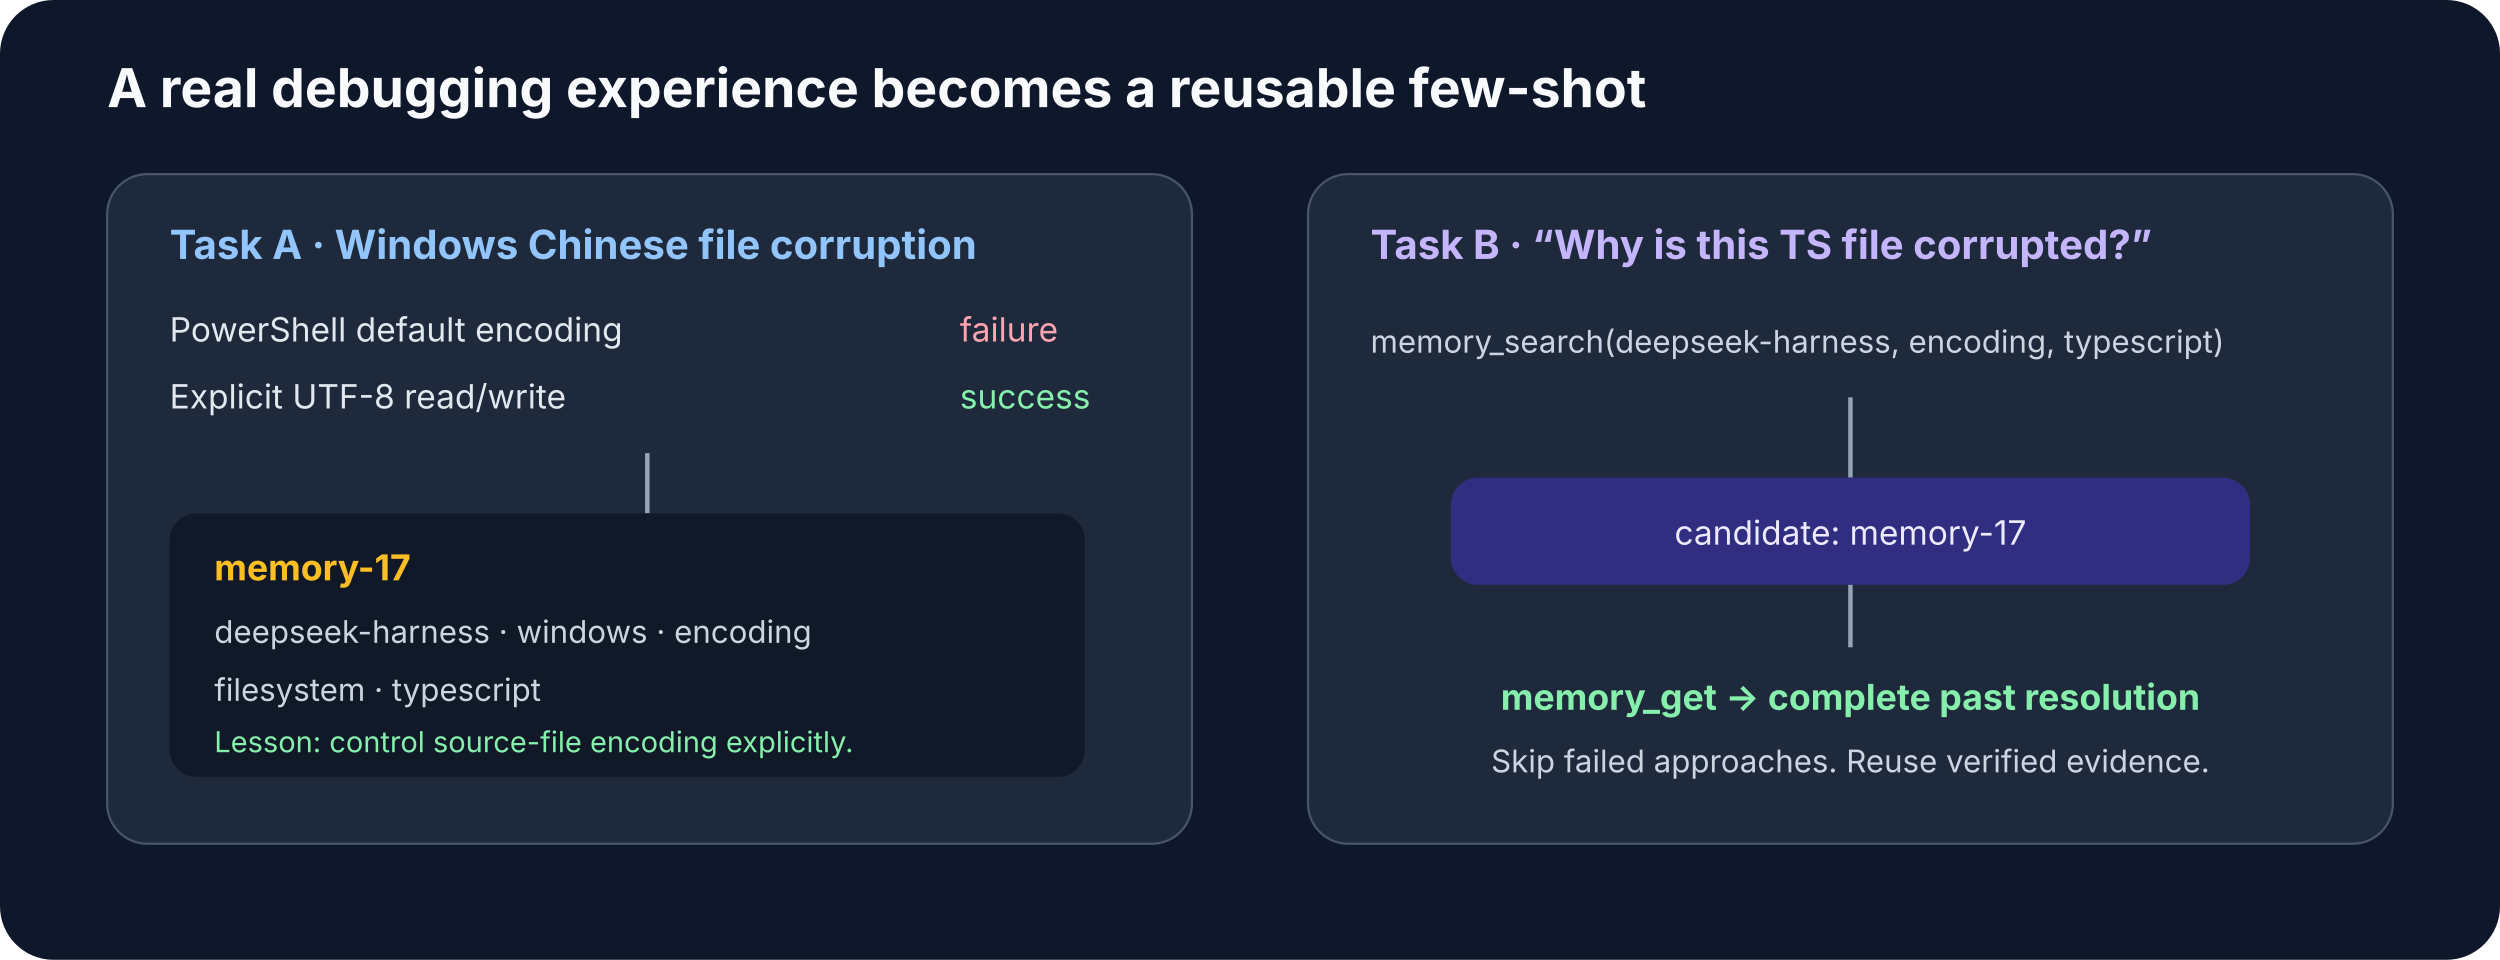
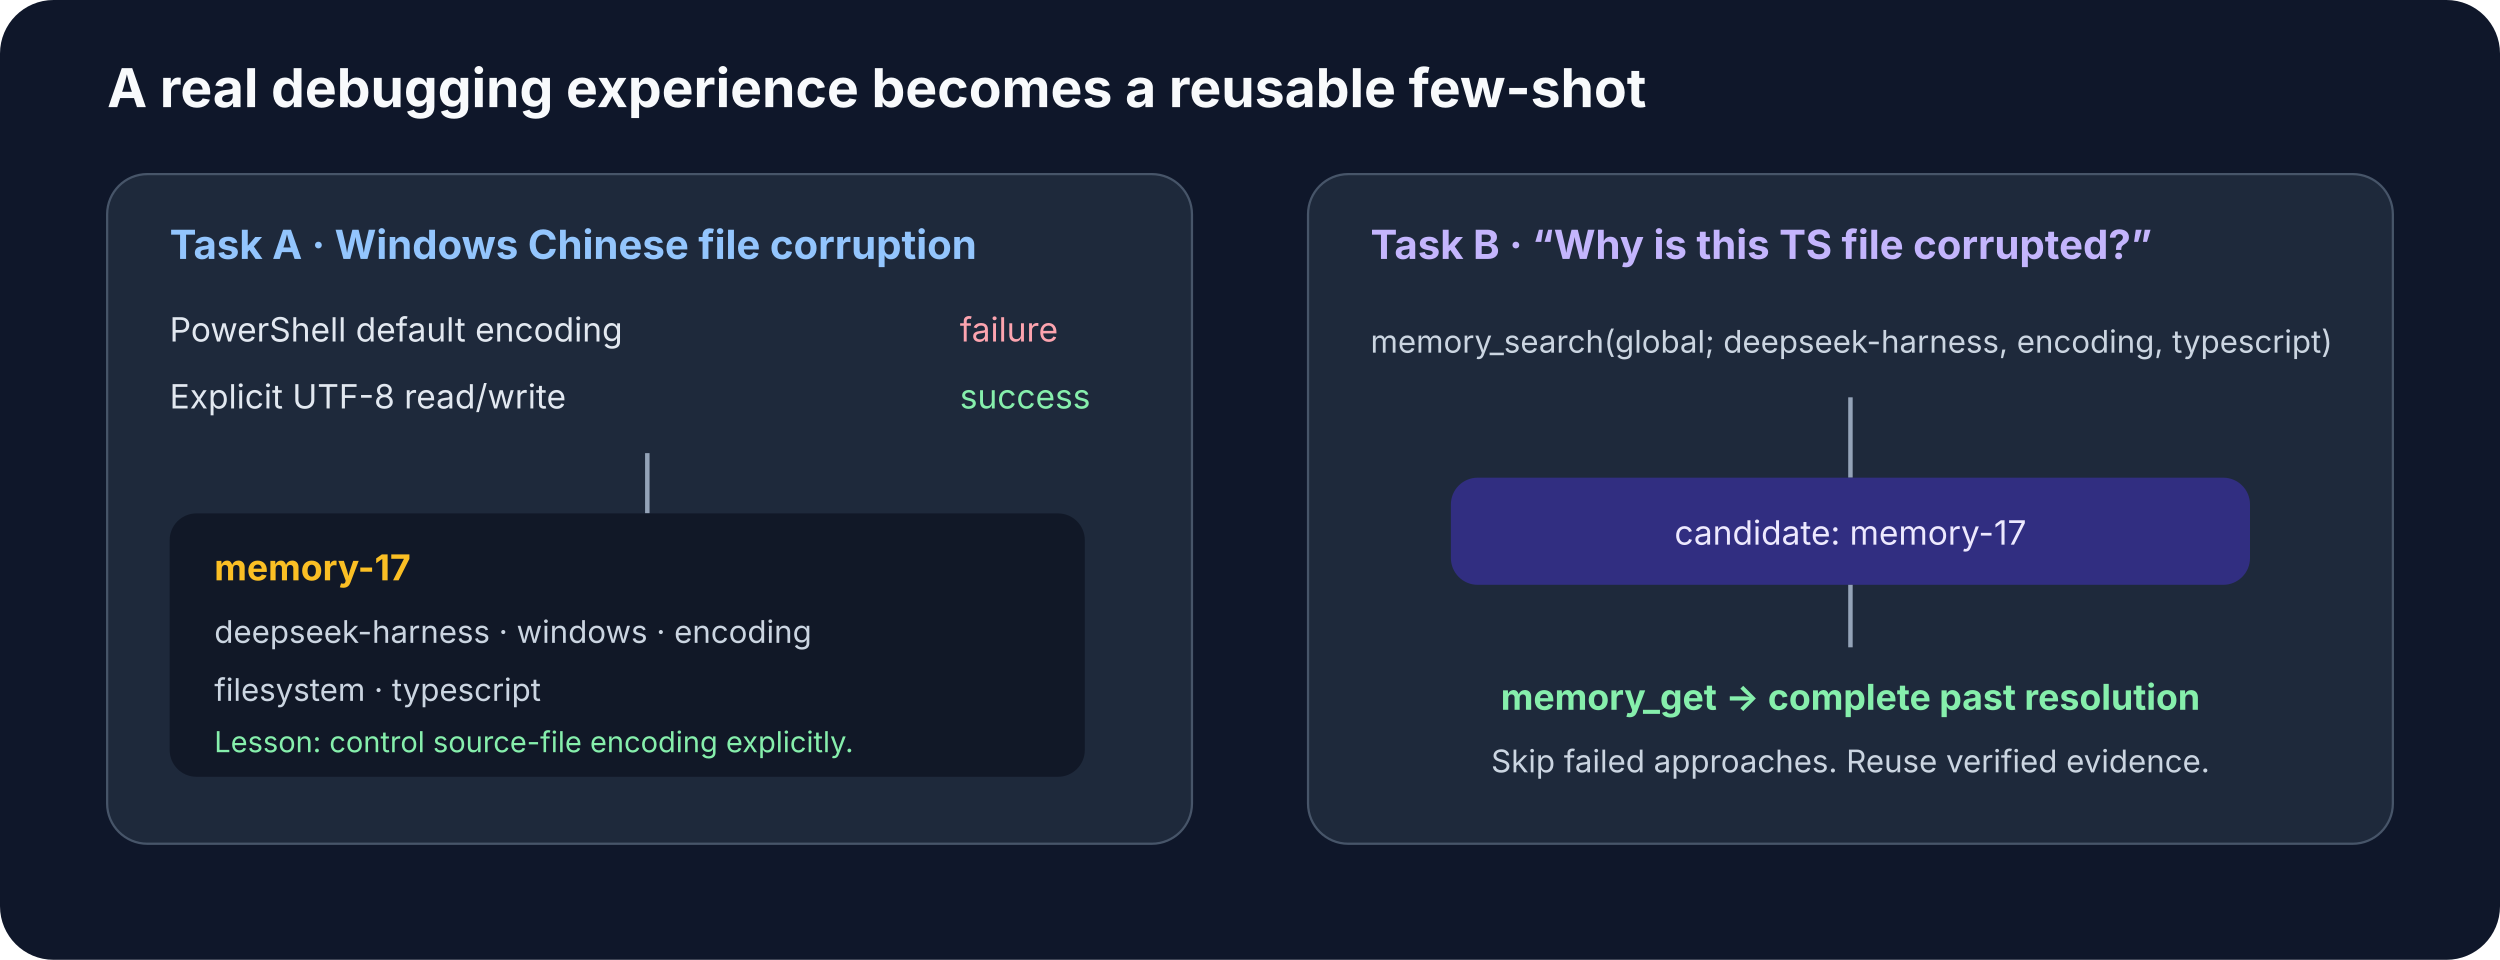
<svg xmlns="http://www.w3.org/2000/svg" width="1120" height="430" viewBox="0 0 1120 430" role="img" aria-labelledby="title desc">
  <rect width="1120" height="430" rx="24" fill="#0f172a" />
  <g font-family="Inter,Segoe UI,sans-serif">
    <text x="48" y="48" font-size="24" font-weight="700" fill="#f8fafc">A real debugging experience becomes a reusable few-shot</text>
    <rect x="48" y="78" width="486" height="300" rx="18" fill="#1e293b" stroke="#475569" />
    <text x="76" y="116" font-size="18" font-weight="700" fill="#93c5fd">Task A · Windows Chinese file corruption</text>
    <text x="76" y="153" font-size="15" fill="#e2e8f0">PowerShell default encoding</text>
    <text x="430" y="153" font-size="15" fill="#fda4af">failure</text>
    <text x="76" y="183" font-size="15" fill="#e2e8f0">Explicit UTF-8 read/write</text>
    <text x="430" y="183" font-size="15" fill="#86efac">success</text>
    <path d="M290 203V230" stroke="#94a3b8" stroke-width="2" />
    <rect x="76" y="230" width="410" height="118" rx="12" fill="#111827" />
    <text x="96" y="260" font-size="16" font-weight="700" fill="#fbbf24">memory-17</text>
    <text x="96" y="288" font-size="14" fill="#cbd5e1">deepseek-harness · windows · encoding</text>
    <text x="96" y="314" font-size="14" fill="#cbd5e1">filesystem · typescript</text>
    <text x="96" y="337" font-size="13" fill="#86efac">Lesson: control source-file encoding explicitly.</text>
    <rect x="586" y="78" width="486" height="300" rx="18" fill="#1e293b" stroke="#475569" />
    <text x="614" y="116" font-size="18" font-weight="700" fill="#c4b5fd">Task B · “Why is this TS file corrupted?”</text>
-     <text x="614" y="158" font-size="14" fill="#cbd5e1">memory_search(deepseek-harness, encoding, typescript)</text>
+     <text x="614" y="158" font-size="14" fill="#cbd5e1">memory_search(global; deepseek-harness, encoding, typescript)</text>
    <path d="M829 178V214" stroke="#94a3b8" stroke-width="2" />
    <rect x="650" y="214" width="358" height="48" rx="12" fill="#312e81" />
    <text x="829" y="244" text-anchor="middle" font-size="15" fill="#ede9fe">candidate: memory-17</text>
    <path d="M829 262V290" stroke="#94a3b8" stroke-width="2" />
    <text x="829" y="318" text-anchor="middle" font-size="16" font-weight="700" fill="#86efac">memory_get → complete past resolution</text>
    <text x="829" y="346" text-anchor="middle" font-size="14" fill="#cbd5e1">Skip failed approaches. Reuse verified evidence.</text>
  </g>
</svg>
